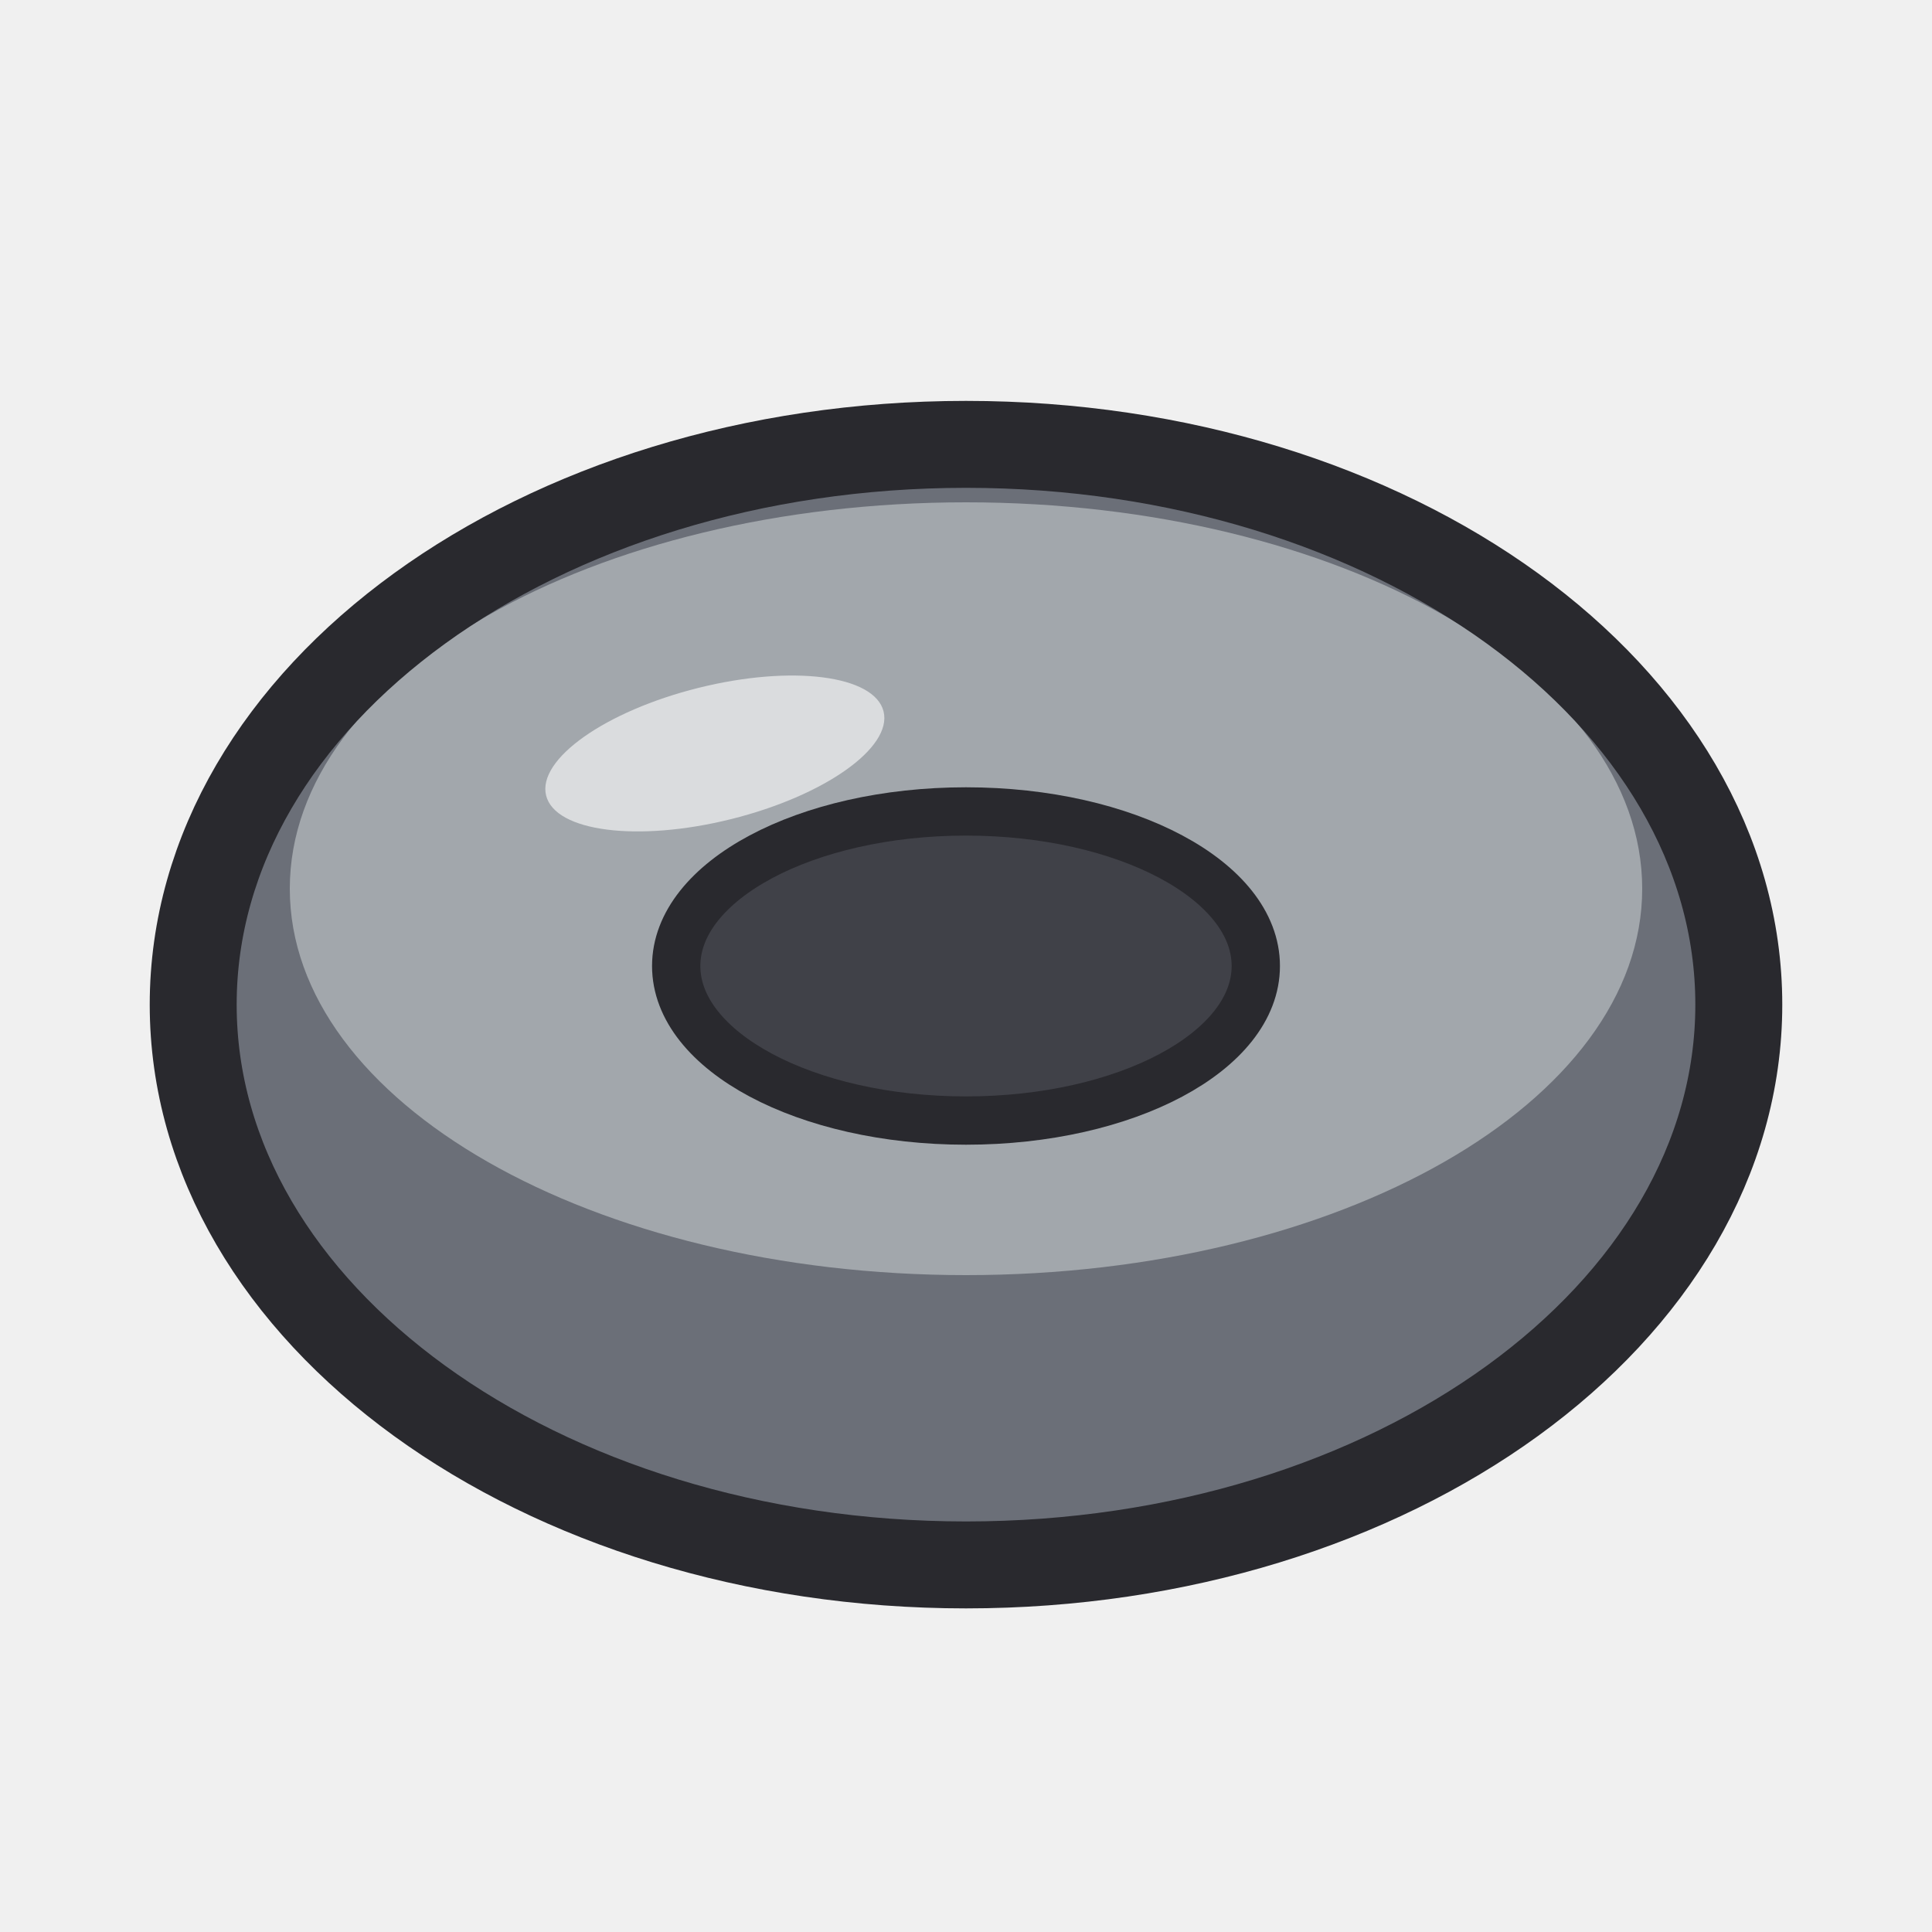
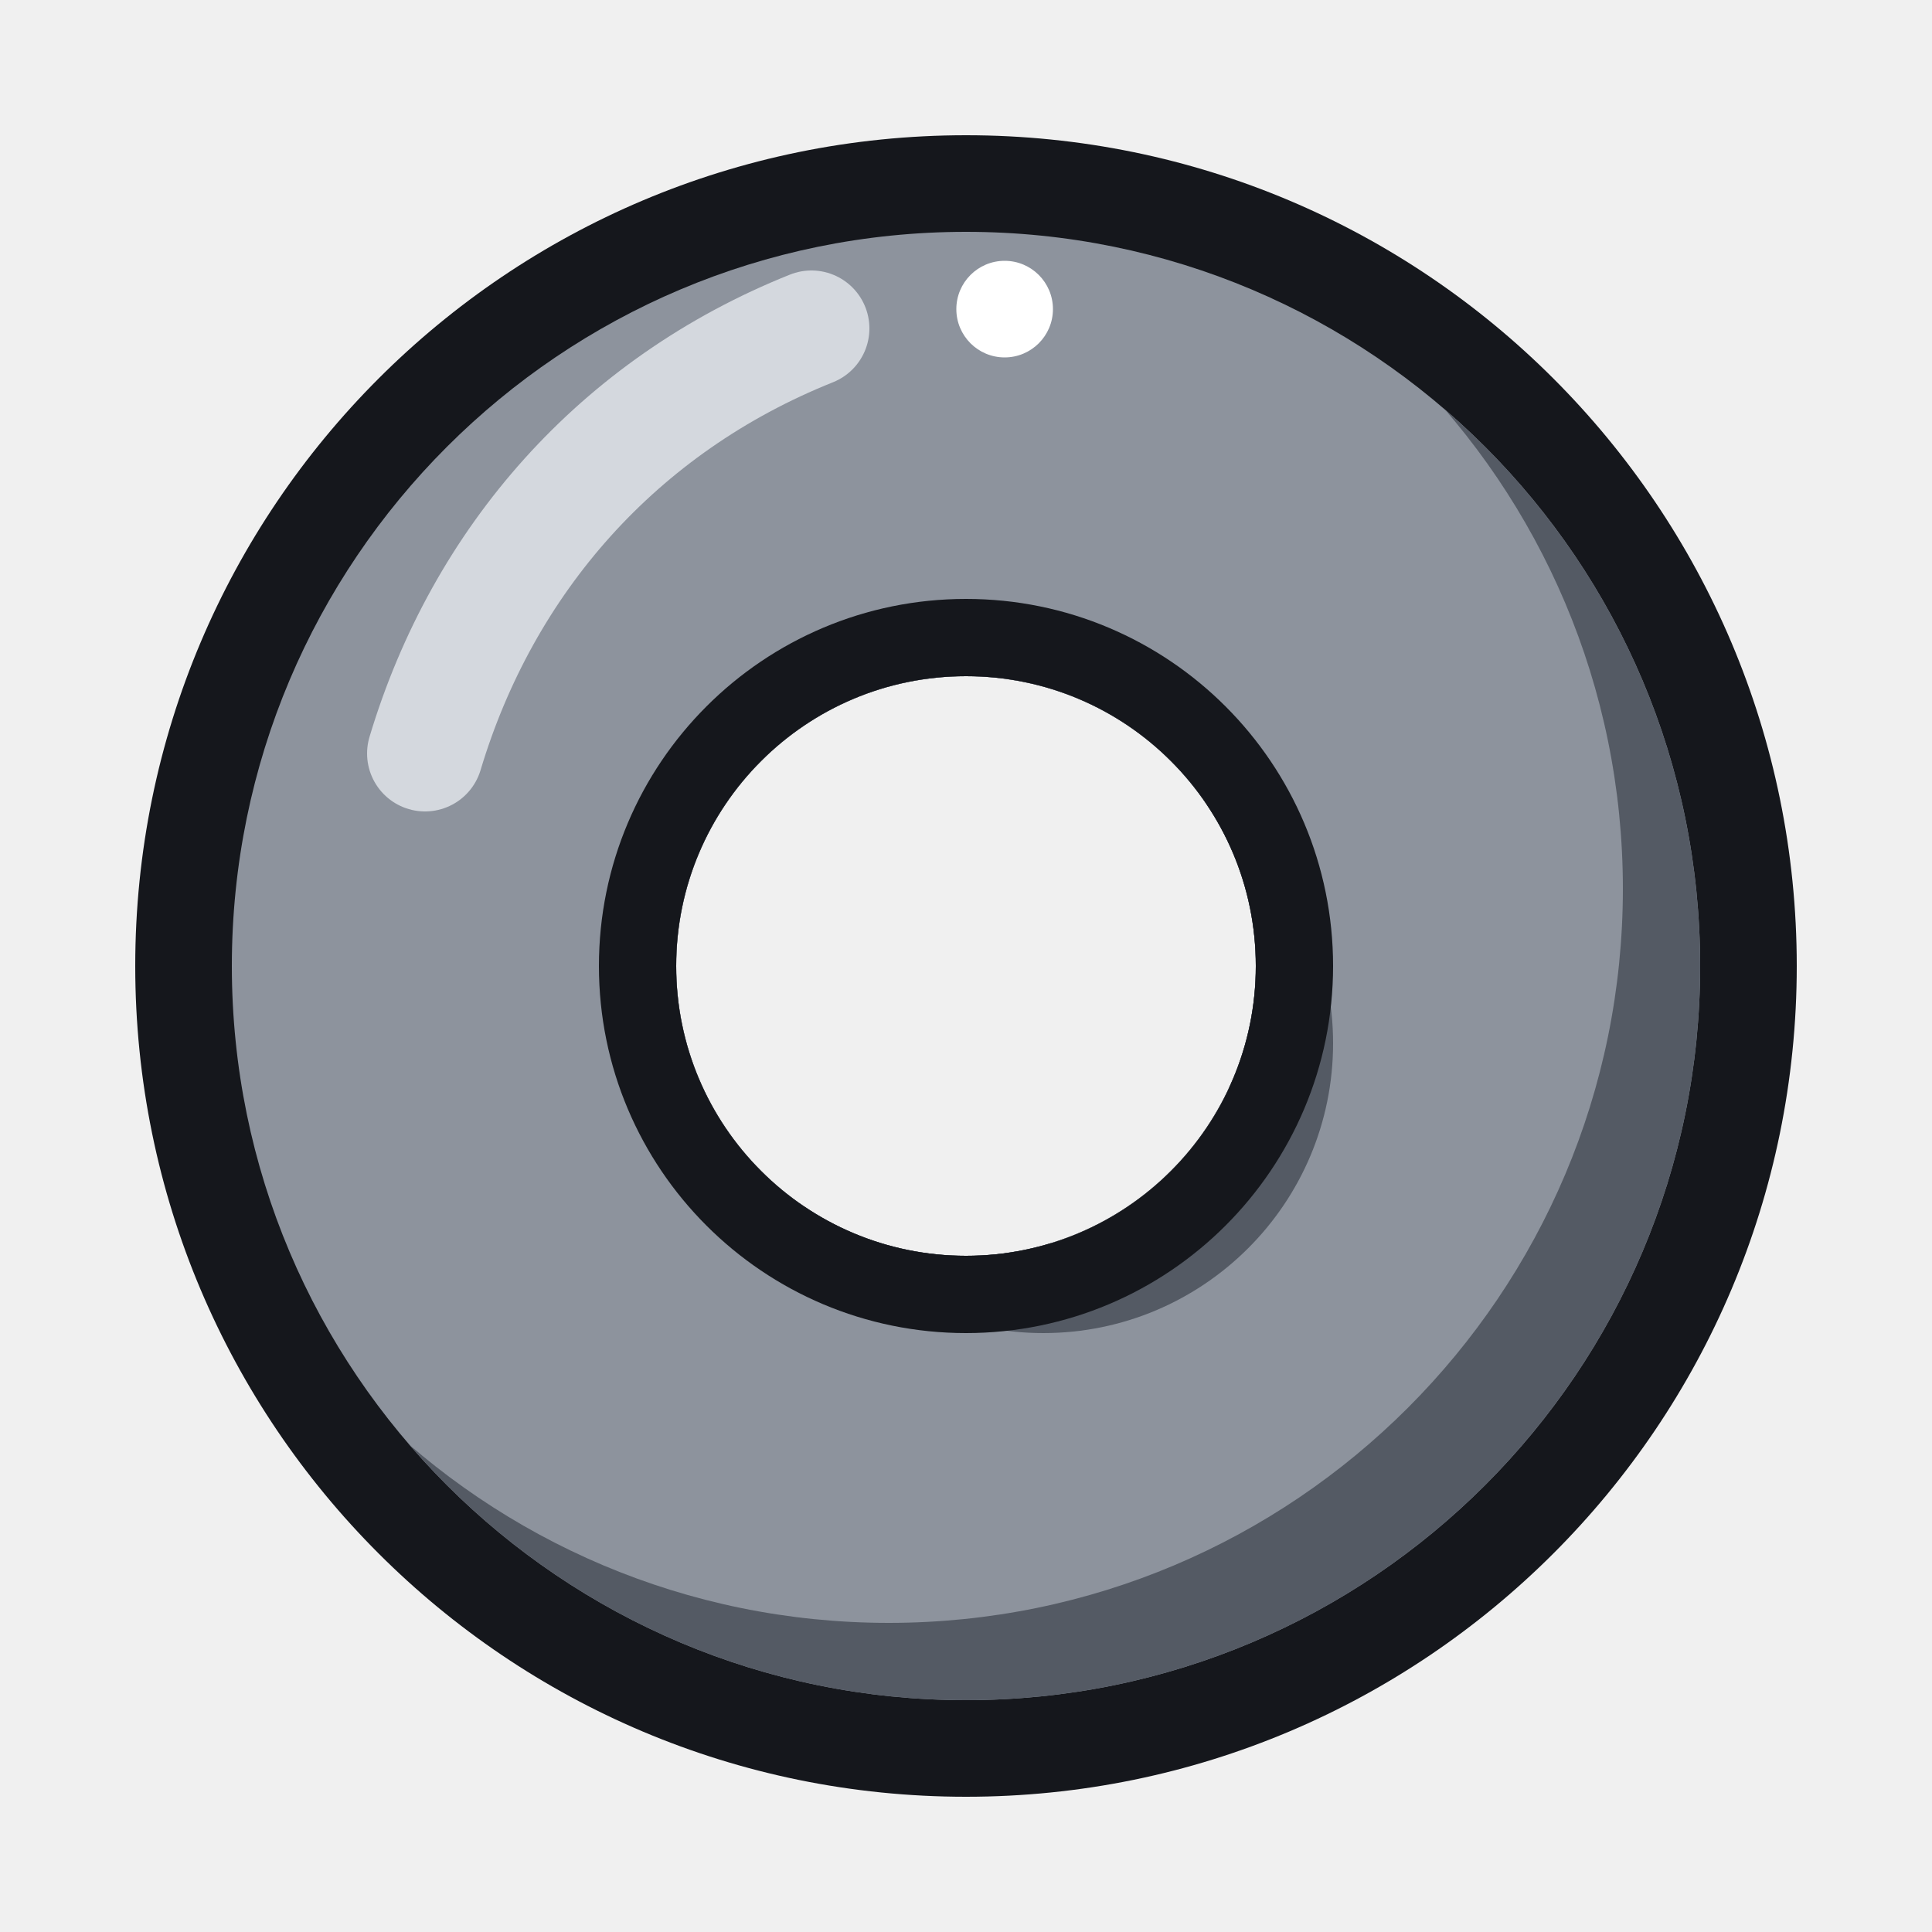
<svg xmlns="http://www.w3.org/2000/svg" viewBox="0 0 200 200" width="200" height="200">
-   <ellipse cx="100" cy="104" rx="80" ry="58" fill="#6b6f78" />
-   <ellipse cx="100" cy="92" rx="70" ry="40" fill="#a2a7ac" />
-   <ellipse cx="100" cy="100" rx="30" ry="16" fill="#404148" />
-   <ellipse cx="74" cy="78" rx="18" ry="7" fill="#dadcde" transform="rotate(-14 74 78)" />
-   <ellipse cx="100" cy="100" rx="30" ry="16" fill="none" stroke="#29292e" stroke-width="5" />
-   <ellipse cx="100" cy="104" rx="80" ry="58" fill="none" stroke="#29292e" stroke-width="9" />
+   <svg viewBox="0 0 200 200" width="200" height="200">
+     <defs>
+       <mask id="h" maskUnits="userSpaceOnUse" x="0" y="0" width="200" height="200">
+         <rect width="200" height="200" fill="#fff" />
+         <circle cx="100" cy="100" r="30" fill="#000" />
+       </mask>
+       <mask id="sh" maskUnits="userSpaceOnUse" x="0" y="0" width="200" height="200">
+         <rect width="200" height="200" fill="#fff" />
+         <circle cx="92" cy="92" r="76" fill="#000" />
+         <circle cx="108" cy="108" r="30" fill="#fff" />
+       </mask>
+     </defs>
+     <circle cx="100" cy="100" r="86" fill="#15171c" mask="url(#h)" />
+     <g mask="url(#h)">
+       <circle cx="100" cy="100" r="76" fill="#8d939d" />
+       <circle cx="100" cy="100" r="76" fill="#545a64" mask="url(#sh)" />
+       <path d="M44,78 C50,58 64,42 84,34" stroke="#d4d8de" stroke-width="12" fill="none" stroke-linecap="round" />
+       <path d="M128,116 C124,124 118,128 112,130" stroke="#c0c5cc" stroke-width="7" fill="none" stroke-linecap="round" />
+     </g>
+     <circle cx="100" cy="100" r="34" fill="none" stroke="#15171c" stroke-width="8" />
+     <circle cx="104" cy="32" r="5" fill="#ffffff" />
+   </svg>
</svg>
